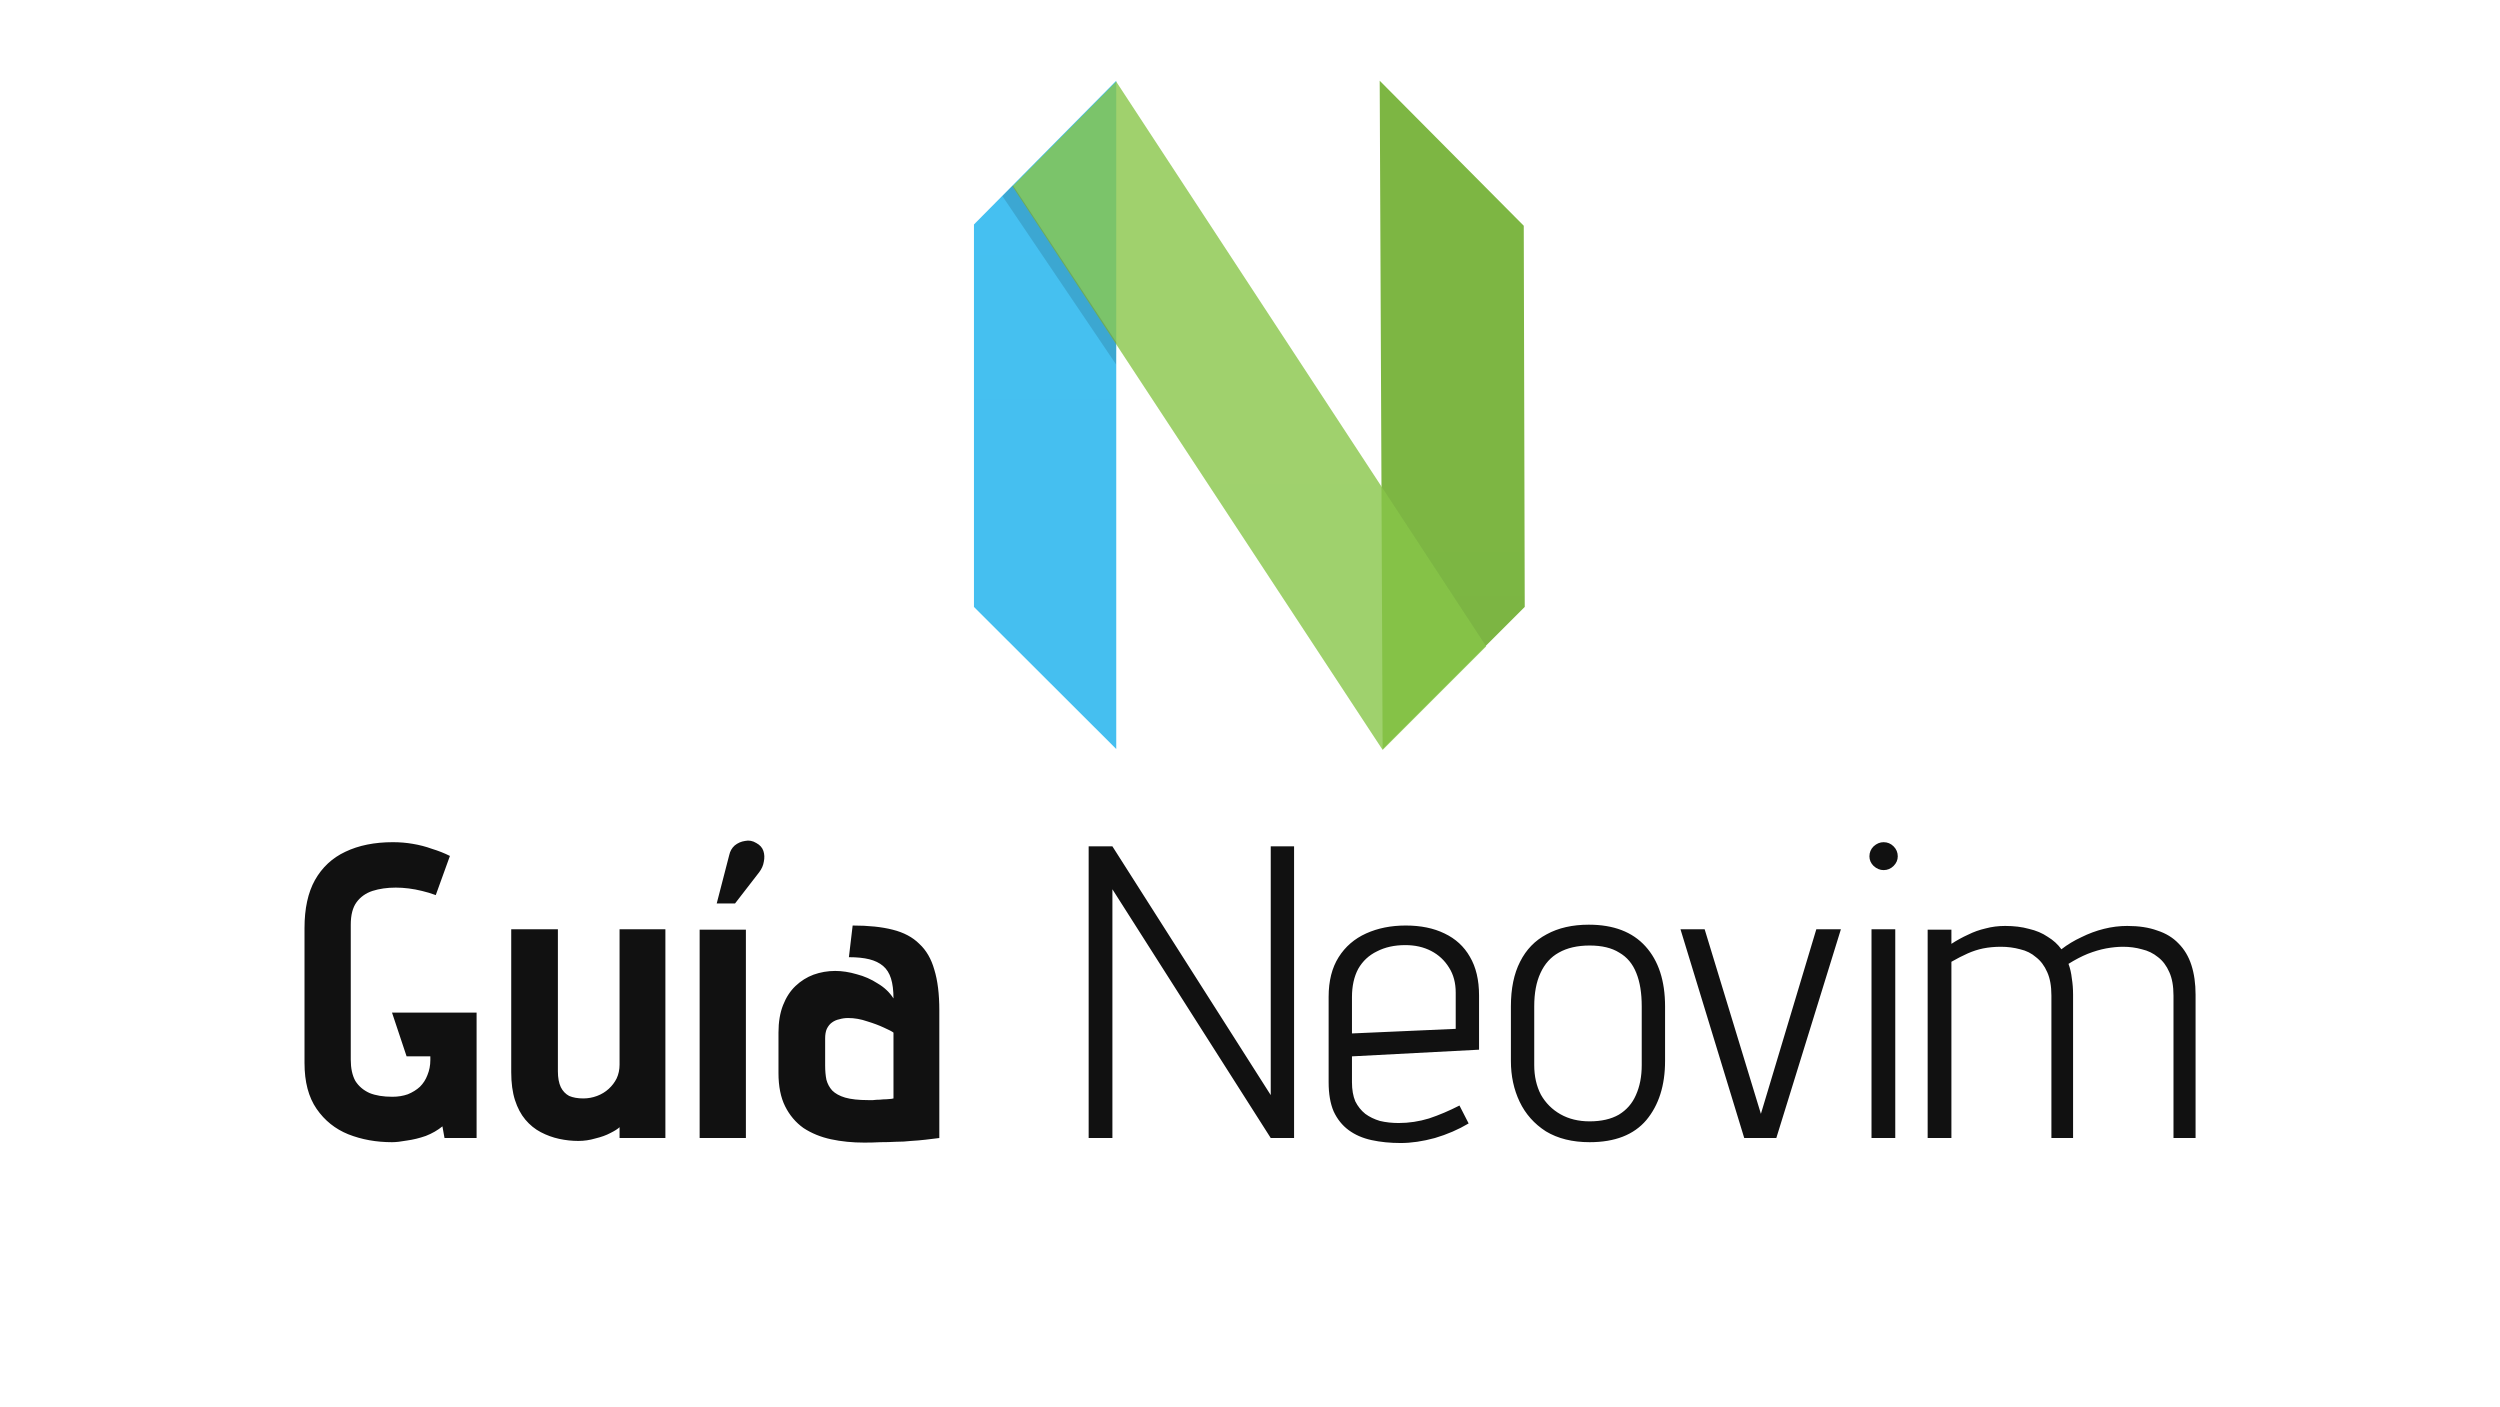
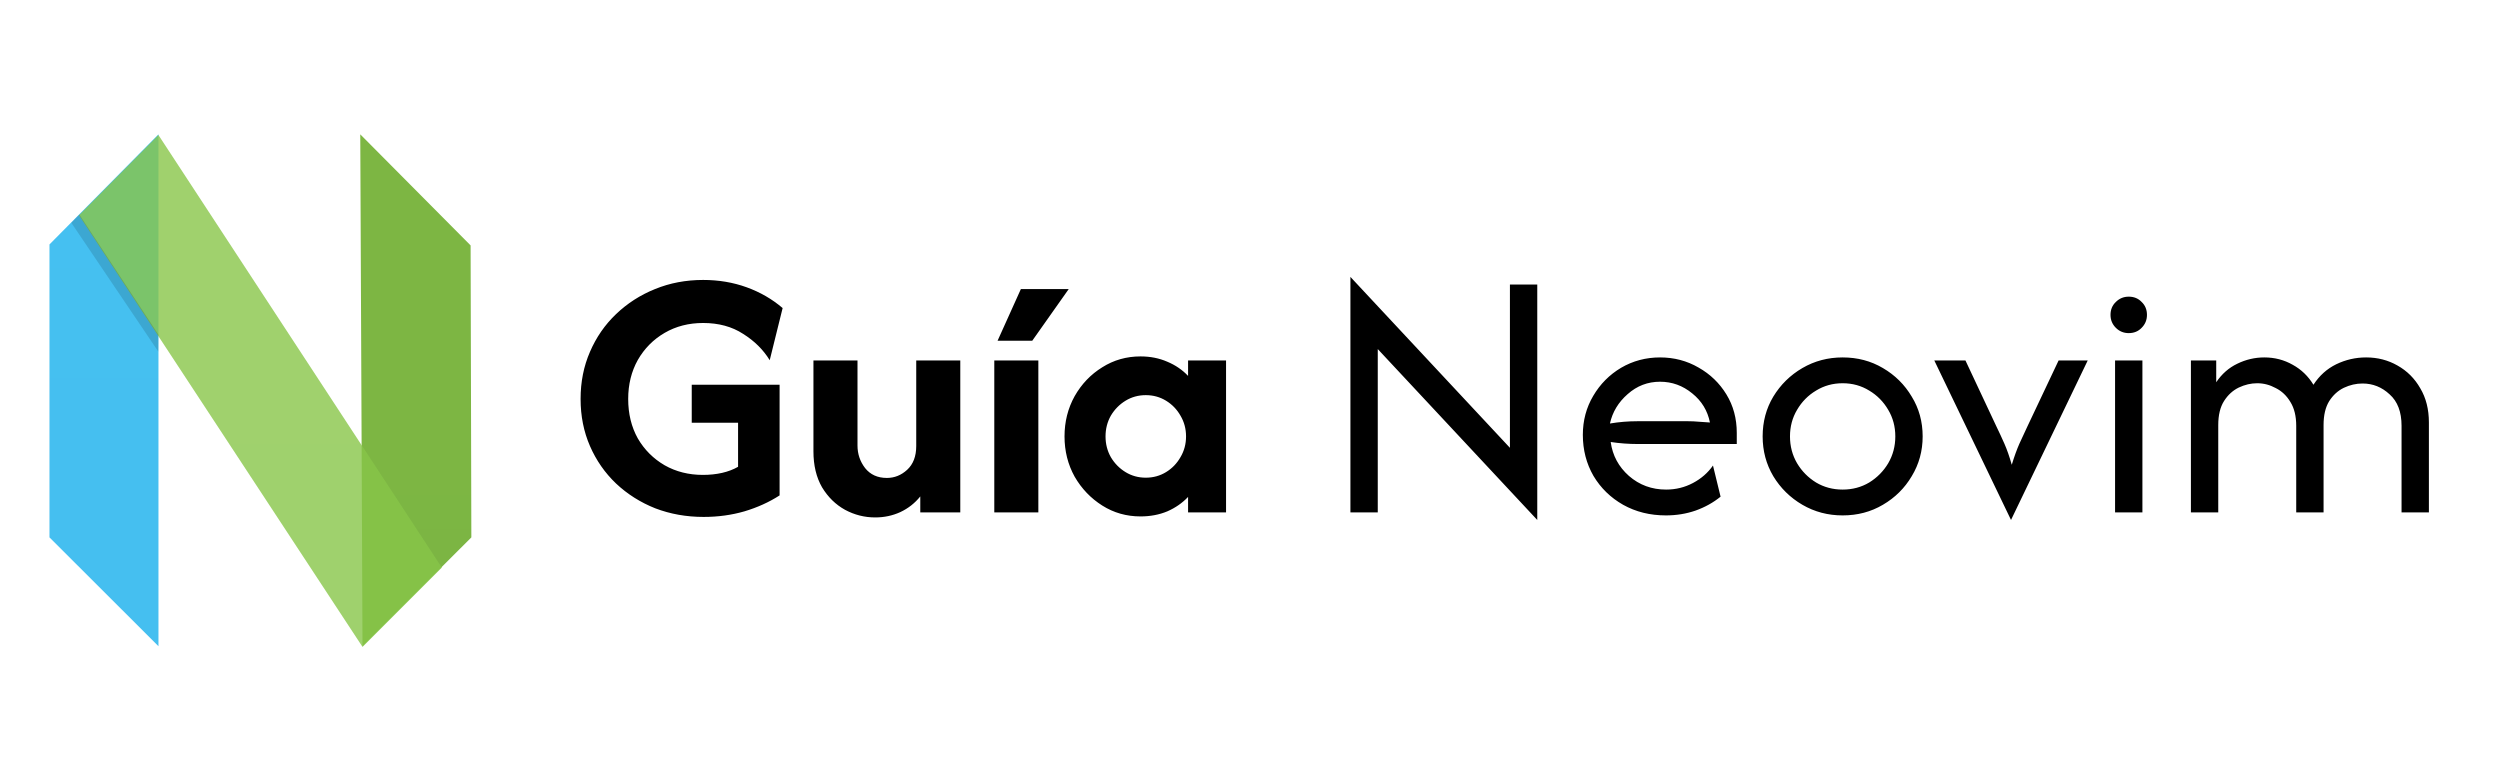
- <svg xmlns="http://www.w3.org/2000/svg" width="1920" height="1080" viewBox="0 0 1920 1080" fill="none">
-   <path fill-rule="evenodd" clip-rule="evenodd" d="M748 172.382L857.275 62V575.24L748 466.133V172.382Z" fill="url(#paint0_linear_3_3)" />
-   <path fill-rule="evenodd" clip-rule="evenodd" d="M1170.25 173.378L1059.61 62L1061.85 575.24L1171 466.12L1170.25 173.378Z" fill="url(#paint1_linear_3_3)" />
-   <path fill-rule="evenodd" clip-rule="evenodd" d="M857.265 62.705L1141.39 496.414L1061.88 575.945L777.61 143.196L857.265 62.705Z" fill="url(#paint2_linear_3_3)" />
-   <path fill-rule="evenodd" clip-rule="evenodd" d="M857.275 262.807L857.125 279.845L769.855 150.626L777.936 142.37L857.275 262.807Z" fill="black" fill-opacity="0.13" />
-   <path d="M334.664 687.44C331.25 686.16 327.73 685.093 324.104 684.24C320.69 683.387 317.277 682.747 313.864 682.32C310.45 681.893 307.144 681.68 303.944 681.68C297.33 681.68 291.357 682.533 286.024 684.24C280.904 685.947 276.85 688.827 273.864 692.88C270.877 696.933 269.384 702.693 269.384 710.16V813.84C269.384 820.453 270.557 825.893 272.904 830.16C275.464 834.213 279.09 837.307 283.784 839.44C288.477 841.36 294.344 842.32 301.384 842.32C305.65 842.32 309.597 841.68 313.224 840.4C316.85 838.907 319.944 836.987 322.504 834.64C325.064 832.08 326.984 829.093 328.264 825.68C329.757 822.053 330.504 818.213 330.504 814.16V811.28H312.264L301.064 777.68H366.024V874H341.384L339.784 865.04C336.157 868.027 331.89 870.48 326.984 872.4C322.077 874.107 317.277 875.28 312.584 875.92C307.89 876.773 304.05 877.2 301.064 877.2C288.904 877.2 277.704 875.173 267.464 871.12C257.437 867.067 249.33 860.56 243.144 851.6C236.957 842.64 233.864 830.907 233.864 816.4V712.72C233.864 697.787 236.53 685.52 241.864 675.92C247.41 666.107 255.197 658.853 265.224 654.16C275.464 649.253 287.624 646.8 301.704 646.8C307.037 646.8 312.157 647.227 317.064 648.08C322.184 648.933 327.09 650.213 331.784 651.92C336.69 653.413 341.277 655.227 345.544 657.36L334.664 687.44ZM475.821 865.68C474.541 866.96 472.195 868.453 468.781 870.16C465.581 871.867 461.741 873.253 457.261 874.32C452.995 875.6 448.621 876.24 444.141 876.24C439.235 876.24 434.328 875.707 429.421 874.64C424.515 873.573 419.821 871.867 415.341 869.52C410.861 867.173 406.915 863.973 403.501 859.92C400.088 855.867 397.421 850.853 395.501 844.88C393.581 838.907 392.621 831.76 392.621 823.44V713.68H428.461V822.8C428.461 827.707 429.208 831.76 430.701 834.96C432.195 837.947 434.328 840.187 437.101 841.68C440.088 842.96 443.715 843.6 447.981 843.6C451.608 843.6 455.128 842.96 458.541 841.68C461.955 840.4 464.941 838.587 467.501 836.24C470.061 833.893 472.088 831.227 473.581 828.24C475.075 825.04 475.821 821.52 475.821 817.68V713.68H511.021V874H475.821V865.68ZM583.084 669.84L564.524 693.84H550.444L560.044 656.72C560.684 653.733 562.07 651.28 564.204 649.36C566.55 647.44 569.217 646.267 572.204 645.84C575.19 645.2 578.07 645.733 580.844 647.44C583.617 648.933 585.43 650.96 586.284 653.52C587.137 656.08 587.244 658.853 586.604 661.84C586.177 664.613 585.004 667.28 583.084 669.84ZM537.324 874V714H572.844V874H537.324ZM686.194 766.8C686.194 760.613 685.554 755.493 684.274 751.44C682.994 747.387 680.967 744.187 678.194 741.84C675.42 739.493 671.9 737.787 667.634 736.72C663.367 735.653 658.14 735.12 651.954 735.12L654.834 710.8C666.994 710.8 677.234 711.867 685.554 714C694.087 716.133 700.914 719.76 706.034 724.88C711.367 729.787 715.207 736.4 717.554 744.72C720.114 753.04 721.394 763.387 721.394 775.76V874C717.98 874.427 714.46 874.853 710.834 875.28C707.207 875.707 703.474 876.027 699.634 876.24C696.007 876.667 692.167 876.88 688.114 876.88C684.274 877.093 680.327 877.2 676.274 877.2C672.22 877.413 668.06 877.52 663.794 877.52C654.62 877.52 646.087 876.667 638.194 874.96C630.3 873.253 623.26 870.373 617.074 866.32C611.1 862.053 606.407 856.507 602.994 849.68C599.58 842.853 597.874 834.32 597.874 824.08V793.04C597.874 784.933 599.047 777.893 601.394 771.92C603.74 765.947 606.94 761.04 610.994 757.2C615.047 753.36 619.634 750.48 624.754 748.56C630.087 746.64 635.634 745.68 641.394 745.68C646.727 745.68 652.274 746.533 658.034 748.24C663.794 749.733 669.127 752.08 674.034 755.28C679.154 758.267 683.207 762.107 686.194 766.8ZM686.194 793.04C685.127 792.187 682.674 790.907 678.834 789.2C675.207 787.493 670.94 785.893 666.034 784.4C661.127 782.693 656.22 781.84 651.314 781.84C648.967 781.84 646.727 782.16 644.594 782.8C642.46 783.227 640.54 784.08 638.834 785.36C637.34 786.427 636.06 788.027 634.994 790.16C634.14 792.08 633.714 794.533 633.714 797.52V818.32C633.714 822.373 634.034 826 634.674 829.2C635.527 832.4 637.02 835.173 639.154 837.52C641.5 839.867 644.807 841.68 649.074 842.96C653.554 844.24 659.42 844.88 666.674 844.88C667.74 844.88 669.02 844.88 670.514 844.88C672.22 844.667 673.927 844.56 675.634 844.56C677.554 844.347 679.26 844.24 680.754 844.24C682.46 844.027 683.74 843.92 684.594 843.92C685.66 843.707 686.194 843.6 686.194 843.6V793.04ZM993.849 650V874H975.929L854.329 682.96V874H836.089V650H854.329L975.929 841.04V650H993.849ZM1038.31 831.12C1038.31 836.88 1039.16 841.787 1040.87 845.84C1042.79 849.68 1045.35 852.88 1048.55 855.44C1051.75 857.787 1055.48 859.6 1059.75 860.88C1064.23 861.947 1069.03 862.48 1074.15 862.48C1082.04 862.48 1089.83 861.307 1097.51 858.96C1105.19 856.4 1112.98 853.093 1120.87 849.04L1127.91 862.8C1120.02 867.493 1111.38 871.227 1101.99 874C1092.6 876.56 1083.86 877.84 1075.75 877.84C1067.64 877.84 1060.18 877.093 1053.35 875.6C1046.52 874.107 1040.66 871.547 1035.75 867.92C1030.84 864.293 1027 859.493 1024.23 853.52C1021.67 847.547 1020.39 840.08 1020.39 831.12V765.52C1020.39 753.36 1022.95 743.227 1028.07 735.12C1033.19 727.013 1040.23 720.933 1049.19 716.88C1058.15 712.827 1068.28 710.8 1079.59 710.8C1091.11 710.8 1101.03 712.827 1109.35 716.88C1117.88 720.933 1124.39 726.907 1128.87 734.8C1133.56 742.693 1135.91 752.613 1135.91 764.56V806.16L1038.31 811.28V831.12ZM1117.99 762.32C1117.99 754.853 1116.28 748.453 1112.87 743.12C1109.46 737.573 1104.87 733.307 1099.11 730.32C1093.35 727.333 1086.74 725.84 1079.27 725.84C1070.95 725.84 1063.7 727.44 1057.51 730.64C1051.32 733.627 1046.52 738.107 1043.11 744.08C1039.91 750.053 1038.31 757.307 1038.31 765.84V793.68L1117.99 790.16V762.32ZM1278.77 814.8C1278.77 833.573 1273.97 848.72 1264.37 860.24C1254.77 871.547 1240.27 877.2 1220.85 877.2C1207.63 877.2 1196.43 874.427 1187.25 868.88C1178.29 863.12 1171.57 855.547 1167.09 846.16C1162.61 836.773 1160.37 826.32 1160.37 814.8V772.88C1160.37 759.227 1162.72 747.813 1167.41 738.64C1172.11 729.253 1178.93 722.213 1187.89 717.52C1196.85 712.613 1207.63 710.16 1220.21 710.16C1239.2 710.16 1253.71 715.707 1263.73 726.8C1273.76 737.893 1278.77 753.253 1278.77 772.88V814.8ZM1260.85 772.88C1260.85 762.64 1259.47 754.107 1256.69 747.28C1253.92 740.24 1249.55 735.013 1243.57 731.6C1237.81 727.973 1230.24 726.16 1220.85 726.16C1211.47 726.16 1203.57 727.973 1197.17 731.6C1190.99 735.013 1186.29 740.24 1183.09 747.28C1179.89 754.107 1178.29 762.64 1178.29 772.88V818C1178.29 826.533 1180 834.107 1183.41 840.72C1187.04 847.12 1192.05 852.133 1198.45 855.76C1204.85 859.387 1212.32 861.2 1220.85 861.2C1229.81 861.2 1237.28 859.493 1243.25 856.08C1249.23 852.453 1253.6 847.44 1256.37 841.04C1259.36 834.427 1260.85 826.747 1260.85 818V772.88ZM1290.61 713.68H1309.17L1352.37 855.44L1394.93 713.68H1413.81L1364.21 874H1339.57L1290.61 713.68ZM1437.32 874V713.68H1455.56V874H1437.32ZM1446.6 646.8C1449.58 646.8 1452.14 647.867 1454.28 650C1456.41 652.133 1457.48 654.693 1457.48 657.68C1457.48 660.453 1456.41 662.907 1454.28 665.04C1452.14 667.173 1449.58 668.24 1446.6 668.24C1443.82 668.24 1441.26 667.173 1438.92 665.04C1436.78 662.907 1435.72 660.453 1435.72 657.68C1435.72 654.693 1436.78 652.133 1438.92 650C1441.26 647.867 1443.82 646.8 1446.6 646.8ZM1669.24 764.56C1669.24 757.307 1668.17 751.333 1666.04 746.64C1663.91 741.733 1661.03 737.893 1657.4 735.12C1653.77 732.133 1649.61 730.107 1644.92 729.04C1640.44 727.76 1635.64 727.12 1630.52 727.12C1626.47 727.12 1622.09 727.547 1617.4 728.4C1612.92 729.253 1608.23 730.64 1603.32 732.56C1598.63 734.48 1593.72 737.04 1588.6 740.24C1589.88 743.653 1590.73 747.387 1591.16 751.44C1591.8 755.28 1592.12 759.44 1592.12 763.92V874H1575.48V764.56C1575.48 757.307 1574.41 751.333 1572.28 746.64C1570.15 741.733 1567.27 737.893 1563.64 735.12C1560.23 732.133 1556.17 730.107 1551.48 729.04C1546.79 727.76 1541.88 727.12 1536.76 727.12C1531.85 727.12 1527.27 727.547 1523 728.4C1518.95 729.253 1515 730.533 1511.16 732.24C1507.32 733.947 1503.16 736.08 1498.68 738.64V874H1480.44V714H1498.68V724.88C1502.95 722.107 1507.21 719.76 1511.48 717.84C1515.75 715.707 1520.23 714.107 1524.92 713.04C1529.61 711.76 1534.63 711.12 1539.96 711.12C1546.79 711.12 1552.87 711.867 1558.2 713.36C1563.75 714.64 1568.55 716.667 1572.6 719.44C1576.87 722 1580.39 725.2 1583.16 729.04C1587.85 725.413 1592.97 722.32 1598.52 719.76C1604.07 716.987 1609.83 714.853 1615.8 713.36C1621.77 711.867 1627.75 711.12 1633.72 711.12C1642.68 711.12 1650.36 712.293 1656.76 714.64C1663.37 716.773 1668.81 720.08 1673.08 724.56C1677.56 729.04 1680.87 734.587 1683 741.2C1685.13 747.813 1686.2 755.387 1686.2 763.92V874H1669.24V764.56Z" fill="#111111" />
+ <svg xmlns="http://www.w3.org/2000/svg" width="360" height="auto" viewBox="0 0 1920 600" fill="none">
+   <path fill-rule="evenodd" clip-rule="evenodd" d="M38 187.718L121.7 103.17V496.29L38 412.718V187.718Z" fill="url(#paint0_linear_7_21)" />
+   <path fill-rule="evenodd" clip-rule="evenodd" d="M361.427 188.48L276.68 103.17L278.398 496.29L362 412.709L361.427 188.48Z" fill="url(#paint1_linear_7_21)" />
+   <path fill-rule="evenodd" clip-rule="evenodd" d="M121.693 103.71L339.32 435.912L278.422 496.83L60.68 165.363L121.693 103.71Z" fill="url(#paint2_linear_7_21)" />
+   <path fill-rule="evenodd" clip-rule="evenodd" d="M121.7 256.979L121.585 270.03L54.74 171.054L60.929 164.73L121.7 256.979Z" fill="black" fill-opacity="0.13" />
+   <path d="M540.395 397C527.172 397 514.793 394.796 503.256 390.389C491.848 385.852 481.802 379.5 473.117 371.333C464.561 363.167 457.885 353.574 453.089 342.555C448.293 331.537 445.895 319.481 445.895 306.389C445.895 293.296 448.293 281.241 453.089 270.222C457.885 259.074 464.561 249.417 473.117 241.25C481.802 232.954 491.783 226.537 503.061 222C514.469 217.333 526.783 215 540.006 215C551.932 215 563.08 216.879 573.45 220.639C583.82 224.398 593.024 229.713 601.061 236.583L591.145 276.639C586.219 268.602 579.413 261.861 570.728 256.417C562.172 250.842 551.932 248.055 540.006 248.055C528.987 248.055 519.135 250.583 510.45 255.639C501.765 260.694 494.895 267.629 489.839 276.444C484.913 285.259 482.45 295.241 482.45 306.389C482.45 317.796 484.913 327.907 489.839 336.722C494.895 345.407 501.765 352.278 510.45 357.333C519.135 362.259 528.922 364.722 539.811 364.722C545.126 364.722 550.052 364.204 554.589 363.167C559.126 362.129 563.209 360.574 566.839 358.5V324.667H531.256V295.5H598.728V380.472C590.691 385.657 581.682 389.741 571.7 392.722C561.848 395.574 551.413 397 540.395 397ZM672.167 397.389C664 397.389 656.287 395.444 649.028 391.555C641.769 387.537 635.871 381.768 631.334 374.25C626.926 366.602 624.723 357.398 624.723 346.639V276.833H658.556V342.167C658.556 348.648 660.5 354.417 664.389 359.472C668.408 364.528 673.982 367.055 681.112 367.055C686.945 367.055 692.13 364.981 696.667 360.833C701.334 356.555 703.667 350.463 703.667 342.555V276.833H737.5V393.5H706.778V381.25C702.63 386.435 697.51 390.454 691.417 393.305C685.454 396.028 679.037 397.389 672.167 397.389ZM763.617 393.5V276.833H797.45V393.5H763.617ZM766.145 261.667L784.033 222H820.783L792.783 261.667H766.145ZM875.884 396.611C865.125 396.611 855.338 393.824 846.523 388.25C837.708 382.676 830.643 375.287 825.329 366.083C820.143 356.75 817.551 346.444 817.551 335.167C817.551 323.889 820.143 313.583 825.329 304.25C830.643 294.917 837.708 287.528 846.523 282.083C855.338 276.509 865.125 273.722 875.884 273.722C883.403 273.722 890.273 275.083 896.495 277.805C902.717 280.398 908.032 284.028 912.44 288.694V276.833H941.606V393.5H912.44V381.639C908.032 386.305 902.717 390 896.495 392.722C890.273 395.315 883.403 396.611 875.884 396.611ZM879.967 366.861C885.671 366.861 890.856 365.435 895.523 362.583C900.19 359.731 903.884 355.907 906.606 351.111C909.458 346.315 910.884 341 910.884 335.167C910.884 329.333 909.458 324.018 906.606 319.222C903.884 314.426 900.19 310.602 895.523 307.75C890.856 304.898 885.671 303.472 879.967 303.472C874.264 303.472 869.079 304.898 864.412 307.75C859.745 310.602 855.986 314.426 853.134 319.222C850.412 324.018 849.051 329.333 849.051 335.167C849.051 341 850.412 346.315 853.134 351.111C855.986 355.907 859.745 359.731 864.412 362.583C869.079 365.435 874.264 366.861 879.967 366.861ZM1180.62 399.333L1058.12 268.083V393.5H1037.12V212.667L1159.62 343.917V218.5H1180.62V399.333ZM1279.4 395.833C1267.21 395.833 1256.26 393.111 1246.54 387.667C1236.95 382.222 1229.36 374.833 1223.79 365.5C1218.34 356.037 1215.62 345.537 1215.62 334C1215.62 322.981 1218.28 313 1223.59 304.055C1228.91 294.981 1236.04 287.787 1244.98 282.472C1254.06 277.157 1264.04 274.5 1274.93 274.5C1285.69 274.5 1295.54 277.092 1304.48 282.278C1313.43 287.333 1320.56 294.204 1325.87 302.889C1331.19 311.574 1333.84 321.426 1333.84 332.444V341H1257.62C1254.25 341 1250.82 340.87 1247.32 340.611C1243.82 340.352 1240.38 339.963 1237.01 339.444C1238.44 349.815 1243.1 358.5 1251.01 365.5C1259.05 372.5 1268.57 376 1279.59 376C1286.98 376 1293.85 374.315 1300.2 370.944C1306.56 367.574 1311.68 363.102 1315.57 357.528L1321.4 381.444C1315.82 385.981 1309.41 389.546 1302.15 392.139C1295.02 394.602 1287.44 395.833 1279.4 395.833ZM1236.43 325.25C1243.43 324.083 1250.49 323.5 1257.62 323.5H1296.32C1299.17 323.5 1301.95 323.629 1304.68 323.889C1307.53 324.018 1310.38 324.213 1313.23 324.472C1311.42 315.398 1306.88 307.944 1299.62 302.111C1292.36 296.148 1284.13 293.167 1274.93 293.167C1265.46 293.167 1257.17 296.342 1250.04 302.694C1242.91 308.917 1238.37 316.435 1236.43 325.25ZM1415.15 395.833C1403.87 395.833 1393.57 393.111 1384.23 387.667C1374.9 382.222 1367.45 374.898 1361.87 365.694C1356.43 356.491 1353.71 346.315 1353.71 335.167C1353.71 323.889 1356.43 313.713 1361.87 304.639C1367.45 295.435 1374.9 288.111 1384.23 282.667C1393.57 277.222 1403.87 274.5 1415.15 274.5C1426.56 274.5 1436.86 277.222 1446.07 282.667C1455.4 288.111 1462.79 295.435 1468.23 304.639C1473.81 313.713 1476.6 323.889 1476.6 335.167C1476.6 346.315 1473.81 356.491 1468.23 365.694C1462.79 374.898 1455.4 382.222 1446.07 387.667C1436.86 393.111 1426.56 395.833 1415.15 395.833ZM1415.15 376C1422.67 376 1429.48 374.185 1435.57 370.555C1441.66 366.796 1446.52 361.87 1450.15 355.778C1453.78 349.555 1455.6 342.685 1455.6 335.167C1455.6 327.648 1453.78 320.842 1450.15 314.75C1446.52 308.528 1441.66 303.602 1435.57 299.972C1429.48 296.213 1422.67 294.333 1415.15 294.333C1407.63 294.333 1400.83 296.213 1394.73 299.972C1388.64 303.602 1383.78 308.528 1380.15 314.75C1376.52 320.842 1374.71 327.648 1374.71 335.167C1374.71 342.685 1376.52 349.555 1380.15 355.778C1383.78 361.87 1388.64 366.796 1394.73 370.555C1400.83 374.185 1407.63 376 1415.15 376ZM1544.46 399.333L1485.54 276.833H1509.46L1533.18 327.389C1535.38 331.926 1537.46 336.398 1539.4 340.805C1541.35 345.213 1543.23 350.592 1545.04 356.944C1546.98 350.592 1548.93 345.213 1550.87 340.805C1552.95 336.268 1555.02 331.796 1557.1 327.389L1581.01 276.833H1603.37L1544.46 399.333ZM1624.37 393.5V276.833H1645.37V393.5H1624.37ZM1634.87 255.833C1630.98 255.833 1627.68 254.472 1624.96 251.75C1622.23 249.028 1620.87 245.722 1620.87 241.833C1620.87 237.815 1622.23 234.509 1624.96 231.917C1627.68 229.194 1630.98 227.833 1634.87 227.833C1638.89 227.833 1642.2 229.194 1644.79 231.917C1647.51 234.509 1648.87 237.815 1648.87 241.833C1648.87 245.722 1647.51 249.028 1644.79 251.75C1642.2 254.472 1638.89 255.833 1634.87 255.833ZM1682.62 393.5V276.833H1702.06V293.555C1706.34 287.204 1711.72 282.472 1718.2 279.361C1724.81 276.12 1731.75 274.5 1739 274.5C1746.91 274.5 1754.17 276.379 1760.78 280.139C1767.39 283.768 1772.71 288.889 1776.73 295.5C1781.26 288.5 1787.1 283.25 1794.23 279.75C1801.49 276.25 1809.13 274.5 1817.17 274.5C1825.99 274.5 1834.02 276.574 1841.28 280.722C1848.67 284.87 1854.5 290.704 1858.78 298.222C1863.19 305.611 1865.39 314.361 1865.39 324.472V393.5H1844.39V327C1844.39 316.37 1841.35 308.333 1835.25 302.889C1829.29 297.315 1822.36 294.528 1814.45 294.528C1809.52 294.528 1804.73 295.629 1800.06 297.833C1795.52 300.037 1791.76 303.472 1788.78 308.139C1785.93 312.805 1784.5 318.898 1784.5 326.417V393.5H1763.5V327C1763.5 319.611 1762.01 313.518 1759.03 308.722C1756.18 303.926 1752.42 300.361 1747.75 298.028C1743.22 295.565 1738.49 294.333 1733.56 294.333C1728.76 294.333 1724.03 295.435 1719.37 297.639C1714.83 299.842 1711.07 303.278 1708.09 307.944C1705.11 312.611 1703.62 318.768 1703.62 326.417V393.5H1682.62Z" fill="currentColor" />
  <defs>
-     <linearGradient id="paint0_linear_3_3" x1="6211.75" y1="62" x2="6211.75" y2="51386" gradientUnits="userSpaceOnUse">
+     <linearGradient id="paint0_linear_7_21" x1="4223" y1="103.17" x2="4223" y2="39415.2" gradientUnits="userSpaceOnUse">
      <stop stop-color="#16B0ED" stop-opacity="0.8" />
      <stop offset="1" stop-color="#0F59B2" stop-opacity="0.837" />
    </linearGradient>
-     <linearGradient id="paint1_linear_3_3" x1="-4398.5" y1="62" x2="-4398.5" y2="51386" gradientUnits="userSpaceOnUse">
+     <linearGradient id="paint1_linear_7_21" x1="-3904" y1="103.17" x2="-3904" y2="39415.2" gradientUnits="userSpaceOnUse">
      <stop stop-color="#7DB643" />
      <stop offset="1" stop-color="#367533" />
    </linearGradient>
-     <linearGradient id="paint2_linear_3_3" x1="18966.6" y1="62.705" x2="18966.6" y2="51386.7" gradientUnits="userSpaceOnUse">
+     <linearGradient id="paint2_linear_7_21" x1="13992.7" y1="103.71" x2="13992.7" y2="39415.7" gradientUnits="userSpaceOnUse">
      <stop stop-color="#88C649" stop-opacity="0.8" />
      <stop offset="1" stop-color="#439240" stop-opacity="0.84" />
    </linearGradient>
  </defs>
</svg>
